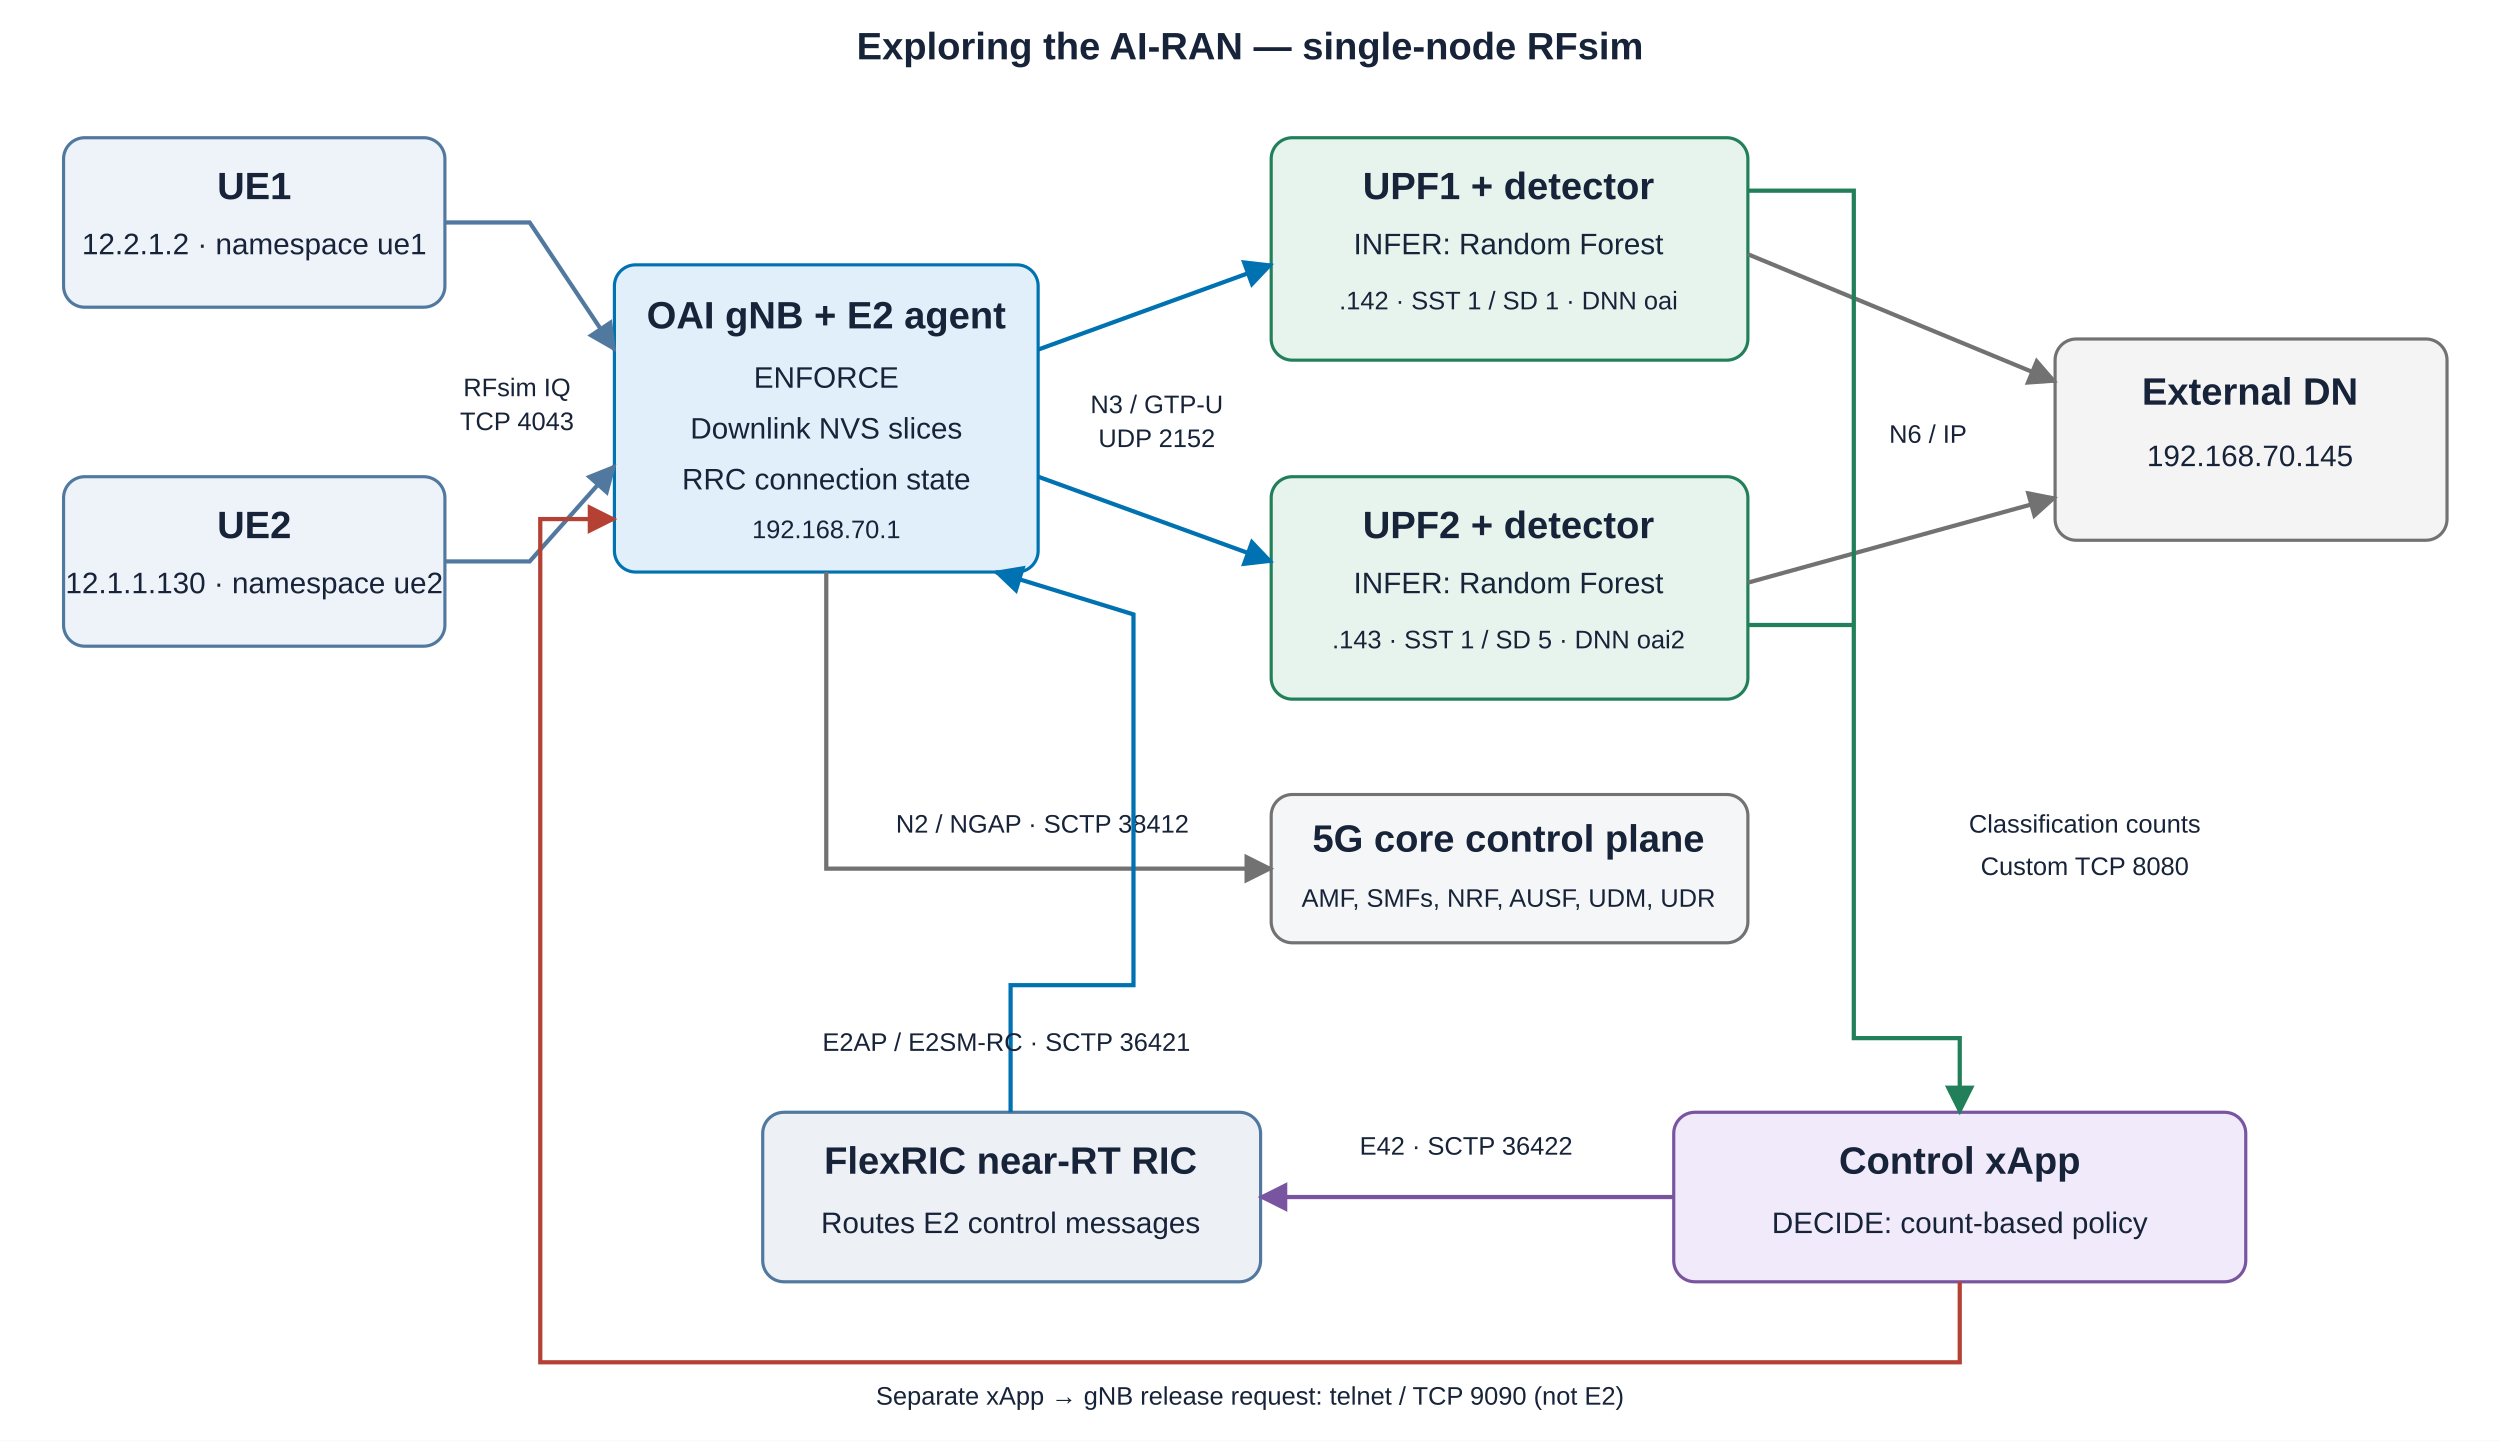
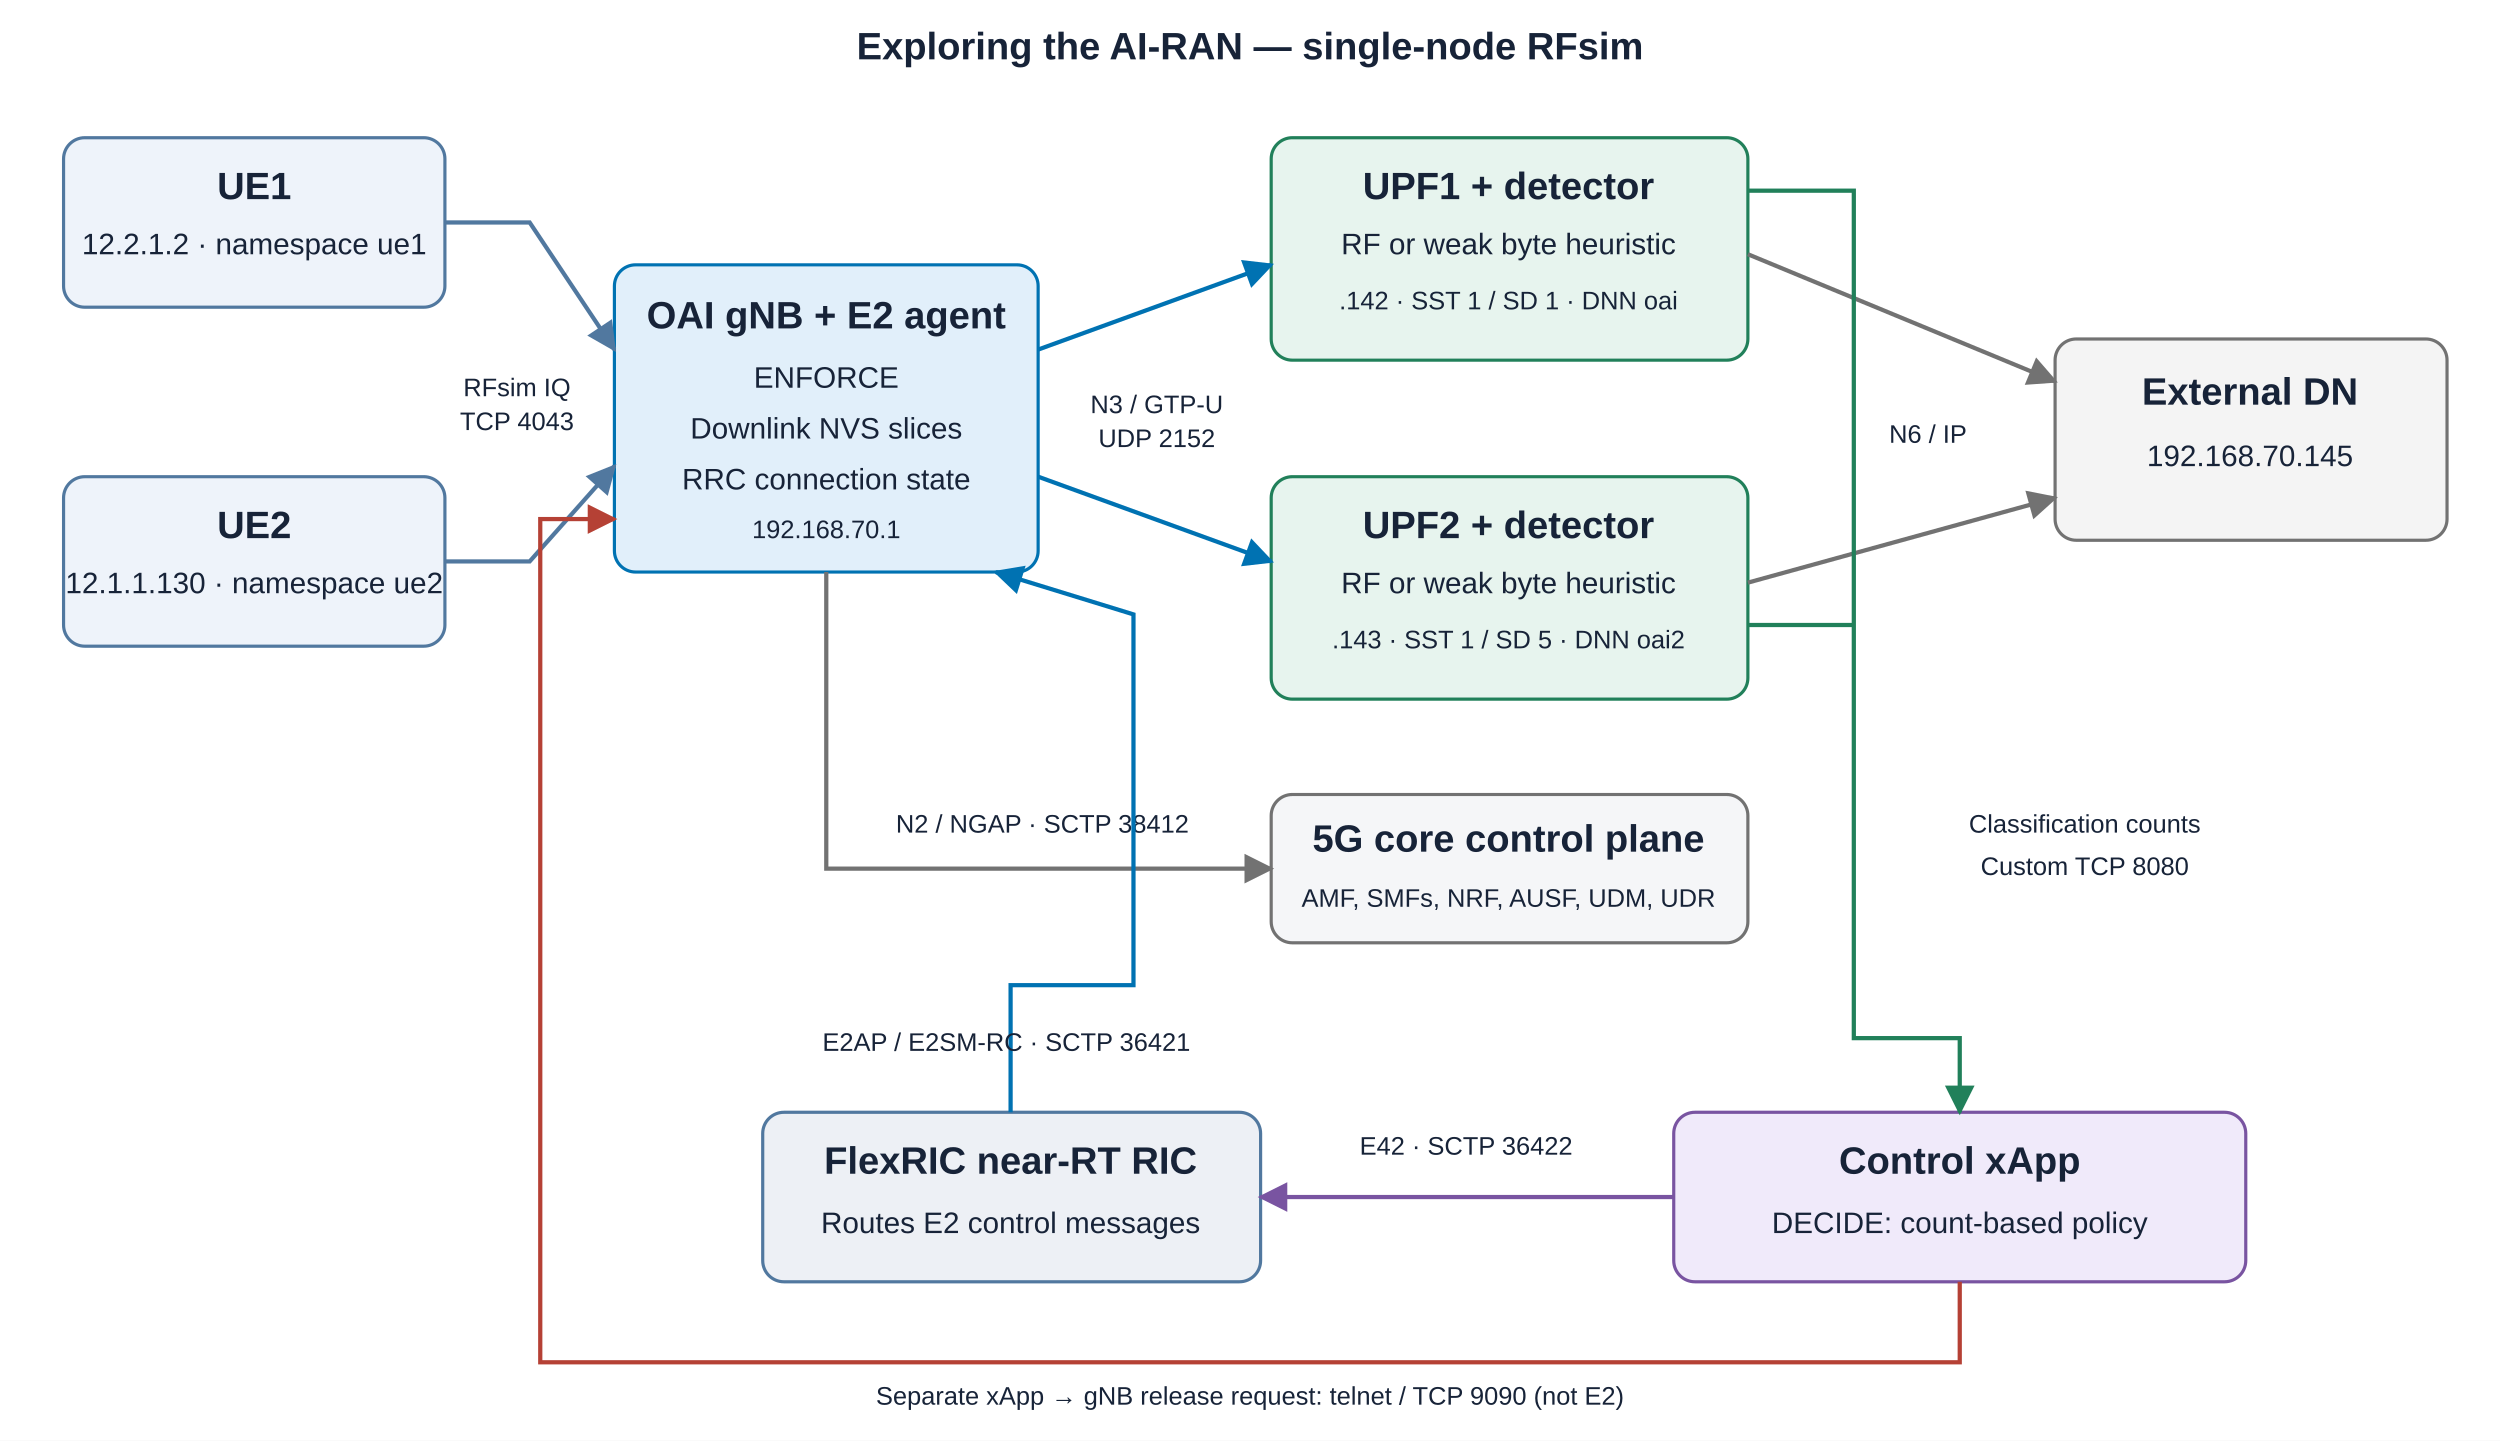
<svg xmlns="http://www.w3.org/2000/svg" width="1180" height="680" viewBox="0 0 1180 680" role="img" aria-labelledby="title desc">
  <defs>
    <marker id="arrow" viewBox="0 0 10 10" refX="9" refY="5" markerWidth="7" markerHeight="7" orient="auto-start-reverse">
      <path d="M 0 0 L 10 5 L 0 10 z" fill="context-stroke" />
    </marker>
  </defs>
  <style>text{font-family:Arial,sans-serif;fill:#172338;font-size:14px}.heading{font-size:18px;font-weight:bold}.small{font-size:12px}.edge{fill:none;stroke-width:2;marker-end:url(#arrow)}.box{stroke-width:1.5;rx:10}</style>
  <rect width="1180" height="680" fill="white" />
  <text x="590" y="28" text-anchor="middle" class="heading">Exploring the AI-RAN — single-node RFsim</text>
  <rect x="30" y="65" width="180" height="80" class="box" fill="#eef3fa" stroke="#51789f" />
  <text x="120" y="94" text-anchor="middle" class="heading">UE1</text>
  <text x="120" y="120" text-anchor="middle">12.2.1.2 · namespace ue1</text>
  <rect x="30" y="225" width="180" height="80" class="box" fill="#eef3fa" stroke="#51789f" />
  <text x="120" y="254" text-anchor="middle" class="heading">UE2</text>
  <text x="120" y="280" text-anchor="middle">12.1.1.130 · namespace ue2</text>
  <rect x="290" y="125" width="200" height="145" class="box" fill="#e1effa" stroke="#0072b2" />
  <text x="390" y="155" text-anchor="middle" class="heading">OAI gNB + E2 agent</text>
  <text x="390" y="183" text-anchor="middle">ENFORCE</text>
  <text x="390" y="207" text-anchor="middle">Downlink NVS slices</text>
  <text x="390" y="231" text-anchor="middle">RRC connection state</text>
  <text x="390" y="254" text-anchor="middle" class="small">192.168.70.1</text>
  <path d="M210 105 L250 105 L290 165" class="edge" stroke="#51789f" />
  <path d="M210 265 L250 265 L290 220" class="edge" stroke="#51789f" />
  <text x="244" y="187" text-anchor="middle" class="small">RFsim IQ</text>
  <text x="244" y="203" text-anchor="middle" class="small">TCP 4043</text>
  <rect x="600" y="65" width="225" height="105" class="box" fill="#e7f4ee" stroke="#21805a" />
  <text x="712" y="94" text-anchor="middle" class="heading">UPF1 + detector</text>
-   <text x="712" y="120" text-anchor="middle">INFER: Random Forest</text>
+   <text x="712" y="120" text-anchor="middle">RF or weak byte heuristic</text>
  <text x="712" y="146" text-anchor="middle" class="small">.142 · SST 1 / SD 1 · DNN oai</text>
  <rect x="600" y="225" width="225" height="105" class="box" fill="#e7f4ee" stroke="#21805a" />
  <text x="712" y="254" text-anchor="middle" class="heading">UPF2 + detector</text>
-   <text x="712" y="280" text-anchor="middle">INFER: Random Forest</text>
+   <text x="712" y="280" text-anchor="middle">RF or weak byte heuristic</text>
  <text x="712" y="306" text-anchor="middle" class="small">.143 · SST 1 / SD 5 · DNN oai2</text>
  <path d="M490 165 L600 125" class="edge" stroke="#0072b2" />
  <path d="M490 225 L600 265" class="edge" stroke="#0072b2" />
  <text x="546" y="195" text-anchor="middle" class="small">N3 / GTP-U</text>
  <text x="546" y="211" text-anchor="middle" class="small">UDP 2152</text>
  <rect x="970" y="160" width="185" height="95" class="box" fill="#f4f4f4" stroke="#727272" />
  <text x="1062" y="191" text-anchor="middle" class="heading">External DN</text>
  <text x="1062" y="220" text-anchor="middle">192.168.70.145</text>
  <path d="M825 120 L970 180" class="edge" stroke="#727272" />
  <path d="M825 275 L970 235" class="edge" stroke="#727272" />
  <text x="910" y="209" text-anchor="middle" class="small">N6 / IP</text>
  <rect x="600" y="375" width="225" height="70" class="box" fill="#f5f6f8" stroke="#727272" />
  <text x="712" y="402" text-anchor="middle" class="heading">5G core control plane</text>
  <text x="712" y="428" text-anchor="middle" class="small">AMF, SMFs, NRF, AUSF, UDM, UDR</text>
  <path d="M390 270 L390 410 L600 410" class="edge" stroke="#727272" />
  <text x="492" y="393" text-anchor="middle" class="small">N2 / NGAP · SCTP 38412</text>
  <rect x="360" y="525" width="235" height="80" class="box" fill="#edf0f5" stroke="#51789f" />
  <text x="477" y="554" text-anchor="middle" class="heading">FlexRIC near-RT RIC</text>
  <text x="477" y="582" text-anchor="middle">Routes E2 control messages</text>
  <rect x="790" y="525" width="270" height="80" class="box" fill="#f0eafa" stroke="#7954a1" />
  <text x="925" y="554" text-anchor="middle" class="heading">Control xApp</text>
  <text x="925" y="582" text-anchor="middle">DECIDE: count-based policy</text>
  <path d="M790 565 L595 565" class="edge" stroke="#7954a1" />
  <text x="692" y="545" text-anchor="middle" class="small">E42 · SCTP 36422</text>
  <path d="M477 525 L477 465 L535 465 L535 290 L470 270" class="edge" stroke="#0072b2" />
  <text x="475" y="496" text-anchor="middle" class="small">E2AP / E2SM-RC · SCTP 36421</text>
  <path d="M825 90 L875 90 L875 490 L925 490 L925 525" class="edge" stroke="#21805a" />
  <path d="M825 295 L875 295" fill="none" stroke="#21805a" stroke-width="2" />
  <text x="984" y="393" text-anchor="middle" class="small">Classification counts</text>
  <text x="984" y="413" text-anchor="middle" class="small">Custom TCP 8080</text>
  <path d="M925 605 L925 643 L255 643 L255 245 L290 245" class="edge" stroke="#b54135" />
  <text x="590" y="663" text-anchor="middle" class="small">Separate xApp → gNB release request: telnet / TCP 9090 (not E2)</text>
</svg>
